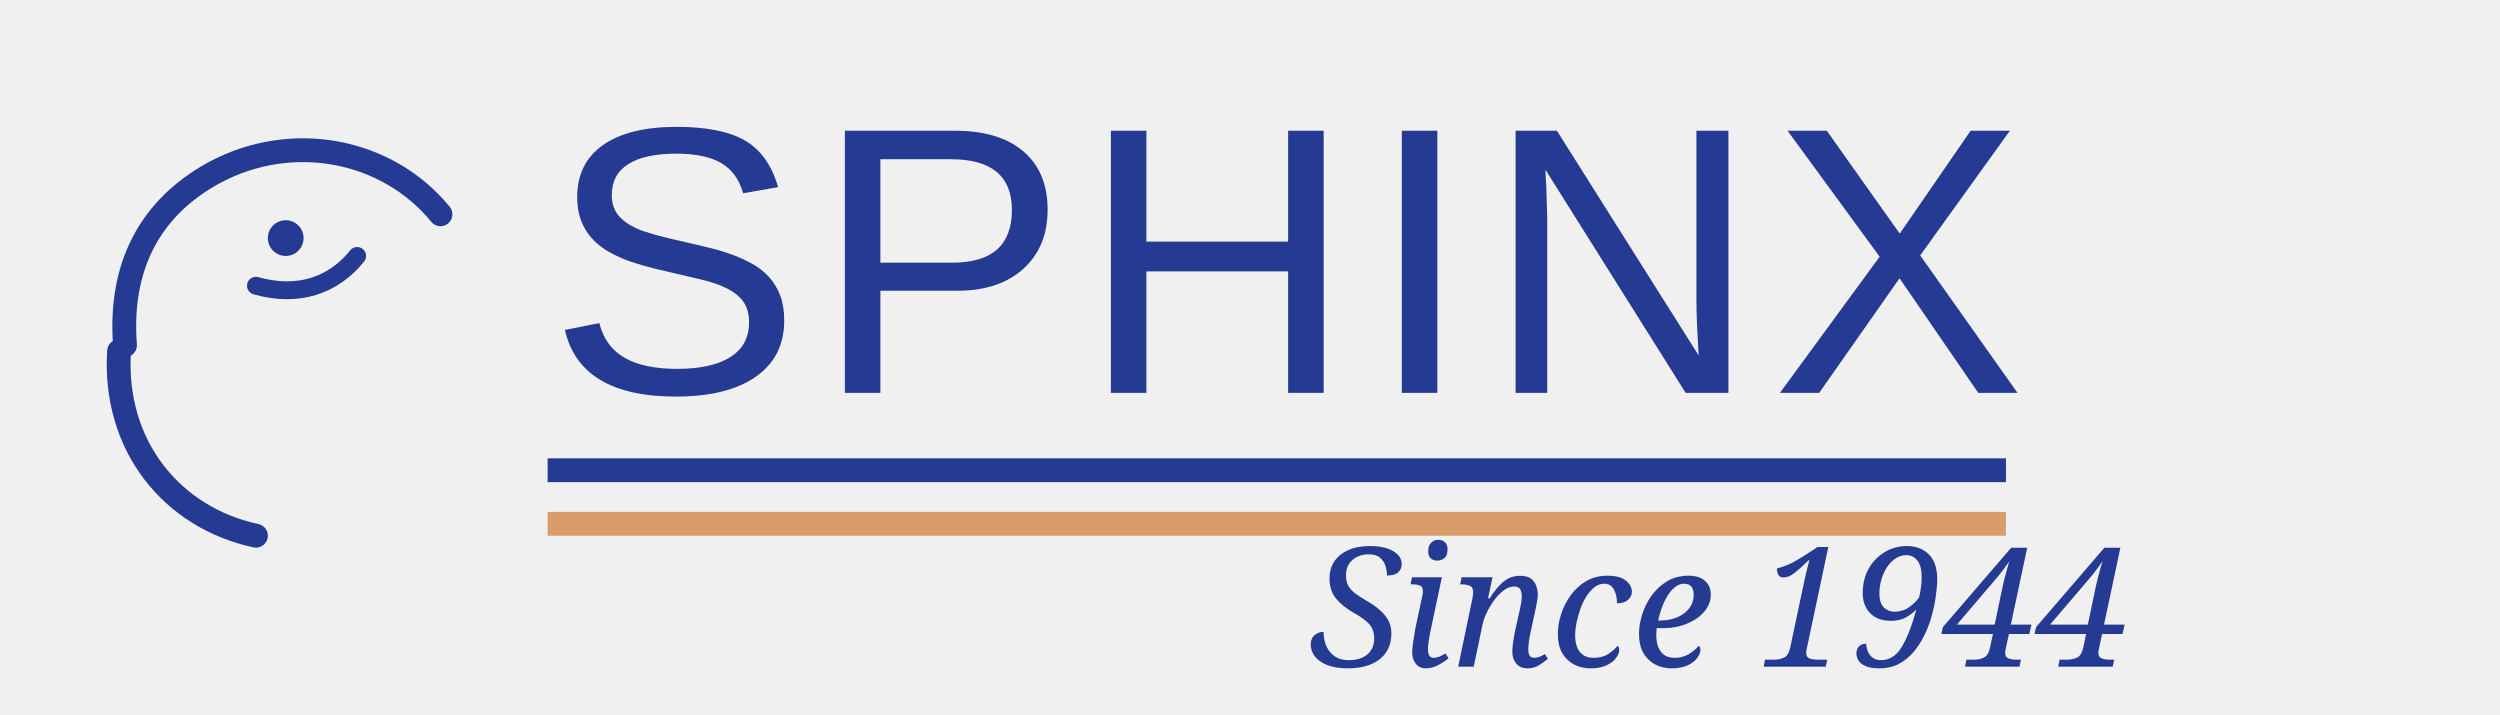
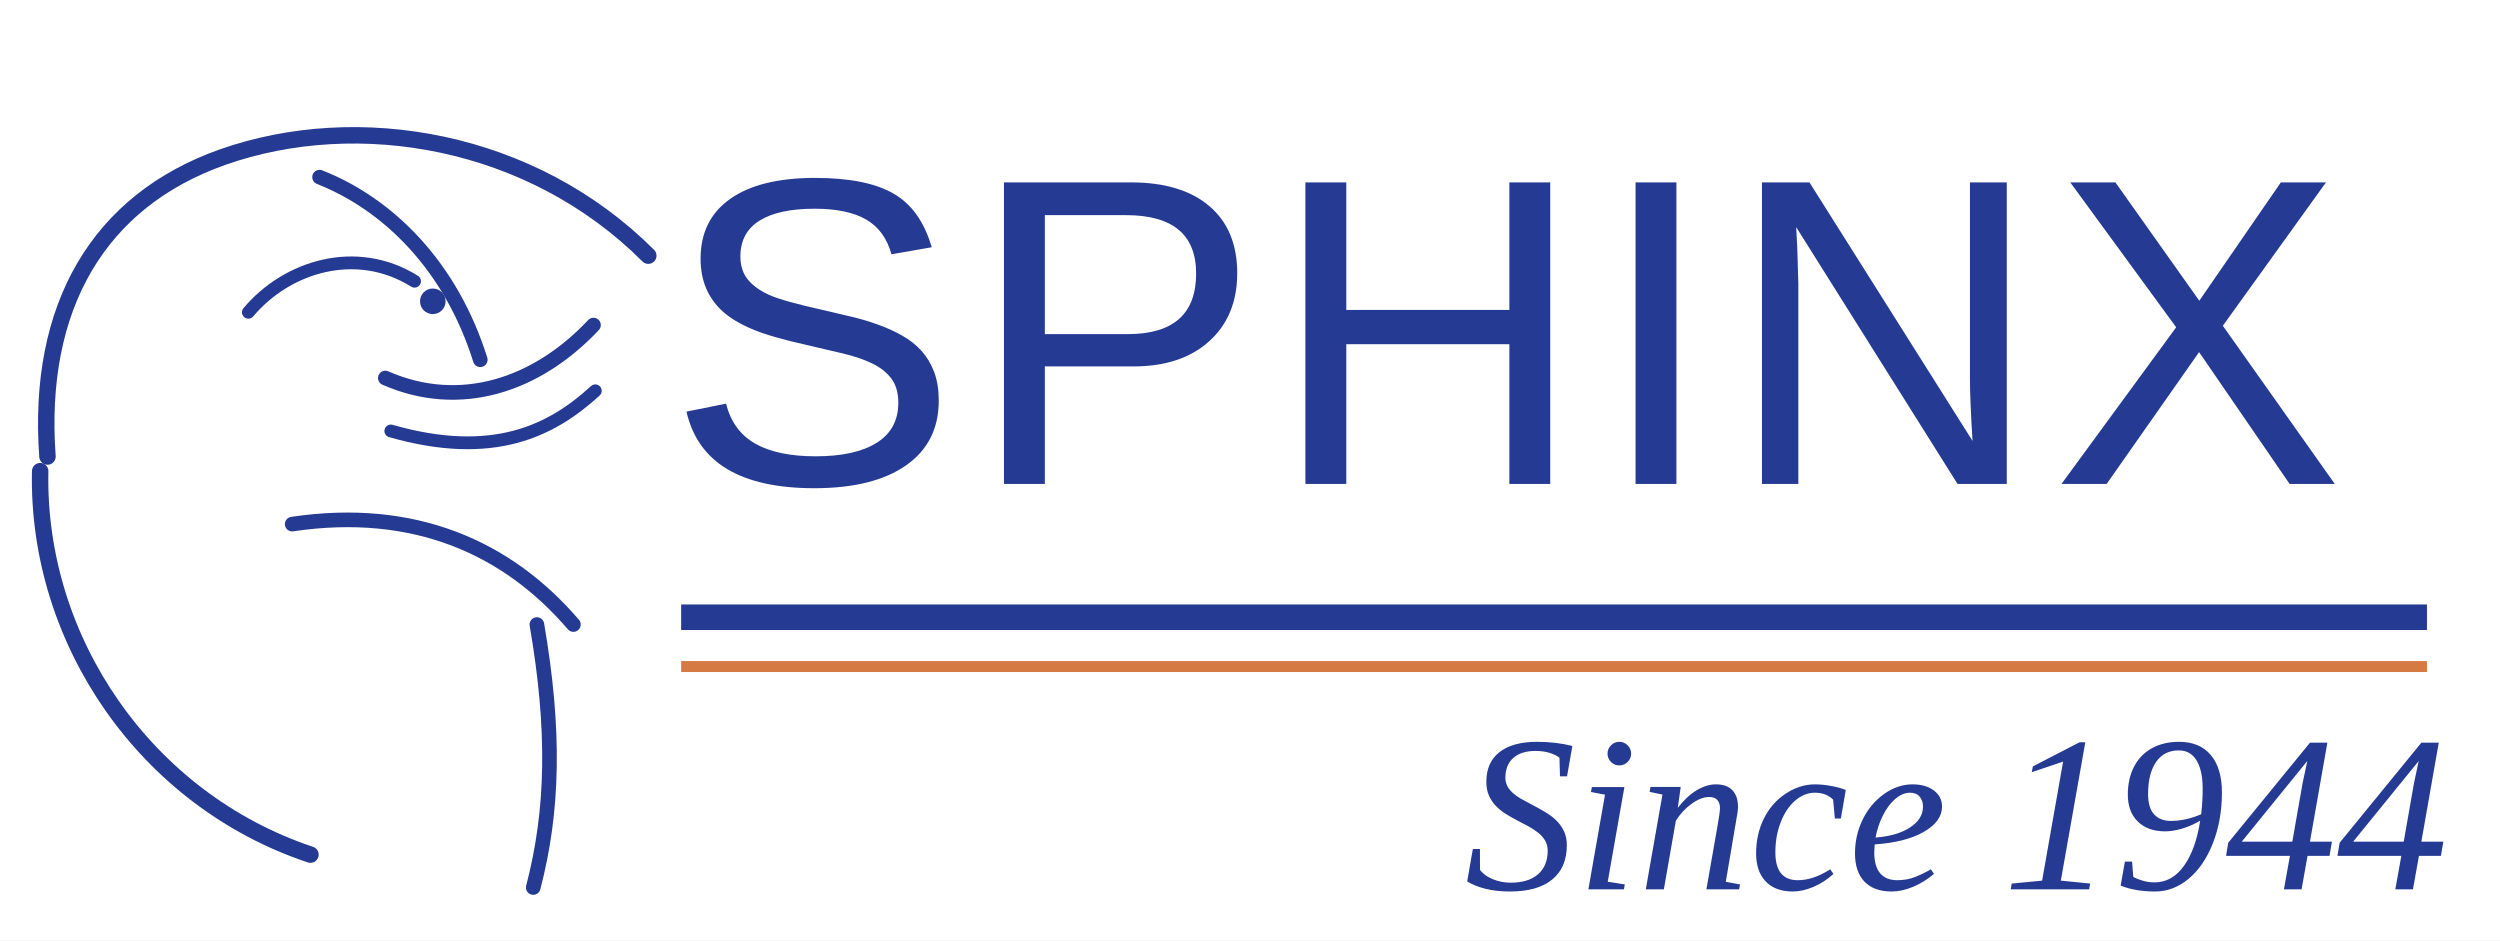
- <svg xmlns="http://www.w3.org/2000/svg" width="420" height="120" viewBox="0 0 420 120" fill="none">
-   <rect width="420" height="120" fill="white" fill-opacity="0" />
-   <path d="M21 58C20 45 25 35 36 29C49 22 65 25 74 36" stroke="#253A92" stroke-width="4" stroke-linecap="round" />
-   <path d="M20 59C19 75 29 87 43 90" stroke="#253A92" stroke-width="4" stroke-linecap="round" />
-   <circle cx="48" cy="40" r="3" fill="#253A92" />
-   <path d="M43 48C50 50 56 48 60 43" stroke="#253A92" stroke-width="3" stroke-linecap="round" />
-   <text x="92" y="66" fill="#253A92" font-size="64" font-family="Segoe UI, Arial, sans-serif" letter-spacing="2">SPHINX</text>
-   <line x1="92" y1="79" x2="337" y2="79" stroke="#253A92" stroke-width="4" />
-   <line x1="92" y1="88" x2="337" y2="88" stroke="#D89D6B" stroke-width="4" />
-   <text x="220" y="112" fill="#253A92" font-size="28" font-style="italic" font-family="Georgia, serif">Since 1944</text>
+ <svg xmlns="http://www.w3.org/2000/svg" width="1369" height="515" viewBox="0 0 1369 515" fill="none">
+   <rect width="1369" height="515" fill="white" />
+   <path d="M26 250C20 168 54 110 122 86C196 60 291 76 355 140" stroke="#253A92" stroke-width="9" stroke-linecap="round" />
+   <path d="M22 258C20 351 80 438 170 468" stroke="#253A92" stroke-width="9" stroke-linecap="round" />
+   <path d="M175 97C213 112 247 146 263 197" stroke="#253A92" stroke-width="8" stroke-linecap="round" />
+   <path d="M136 171C157 146 195 134 227 154" stroke="#253A92" stroke-width="7" stroke-linecap="round" />
+   <circle cx="237" cy="165" r="7" fill="#253A92" />
+   <path d="M211 207C252 225 294 211 325 178" stroke="#253A92" stroke-width="8" stroke-linecap="round" />
+   <path d="M214 236C270 252 302 236 326 214" stroke="#253A92" stroke-width="7" stroke-linecap="round" />
+   <path d="M160 287C227 277 278 300 314 342" stroke="#253A92" stroke-width="8" stroke-linecap="round" />
+   <path d="M294 342C304 400 303 444 292 486" stroke="#253A92" stroke-width="8" stroke-linecap="round" />
+   <text x="365" y="265" fill="#253A92" font-size="240" font-family="Segoe UI, Arial, sans-serif" letter-spacing="5">SPHINX</text>
+   <line x1="373" y1="338" x2="1329" y2="338" stroke="#253A92" stroke-width="14" />
+   <line x1="373" y1="365" x2="1329" y2="365" stroke="#D57A42" stroke-width="6" />
+   <text x="802" y="487" fill="#253A92" font-size="122" font-style="italic" font-family="Georgia, 'Times New Roman', serif">Since 1944</text>
</svg>
